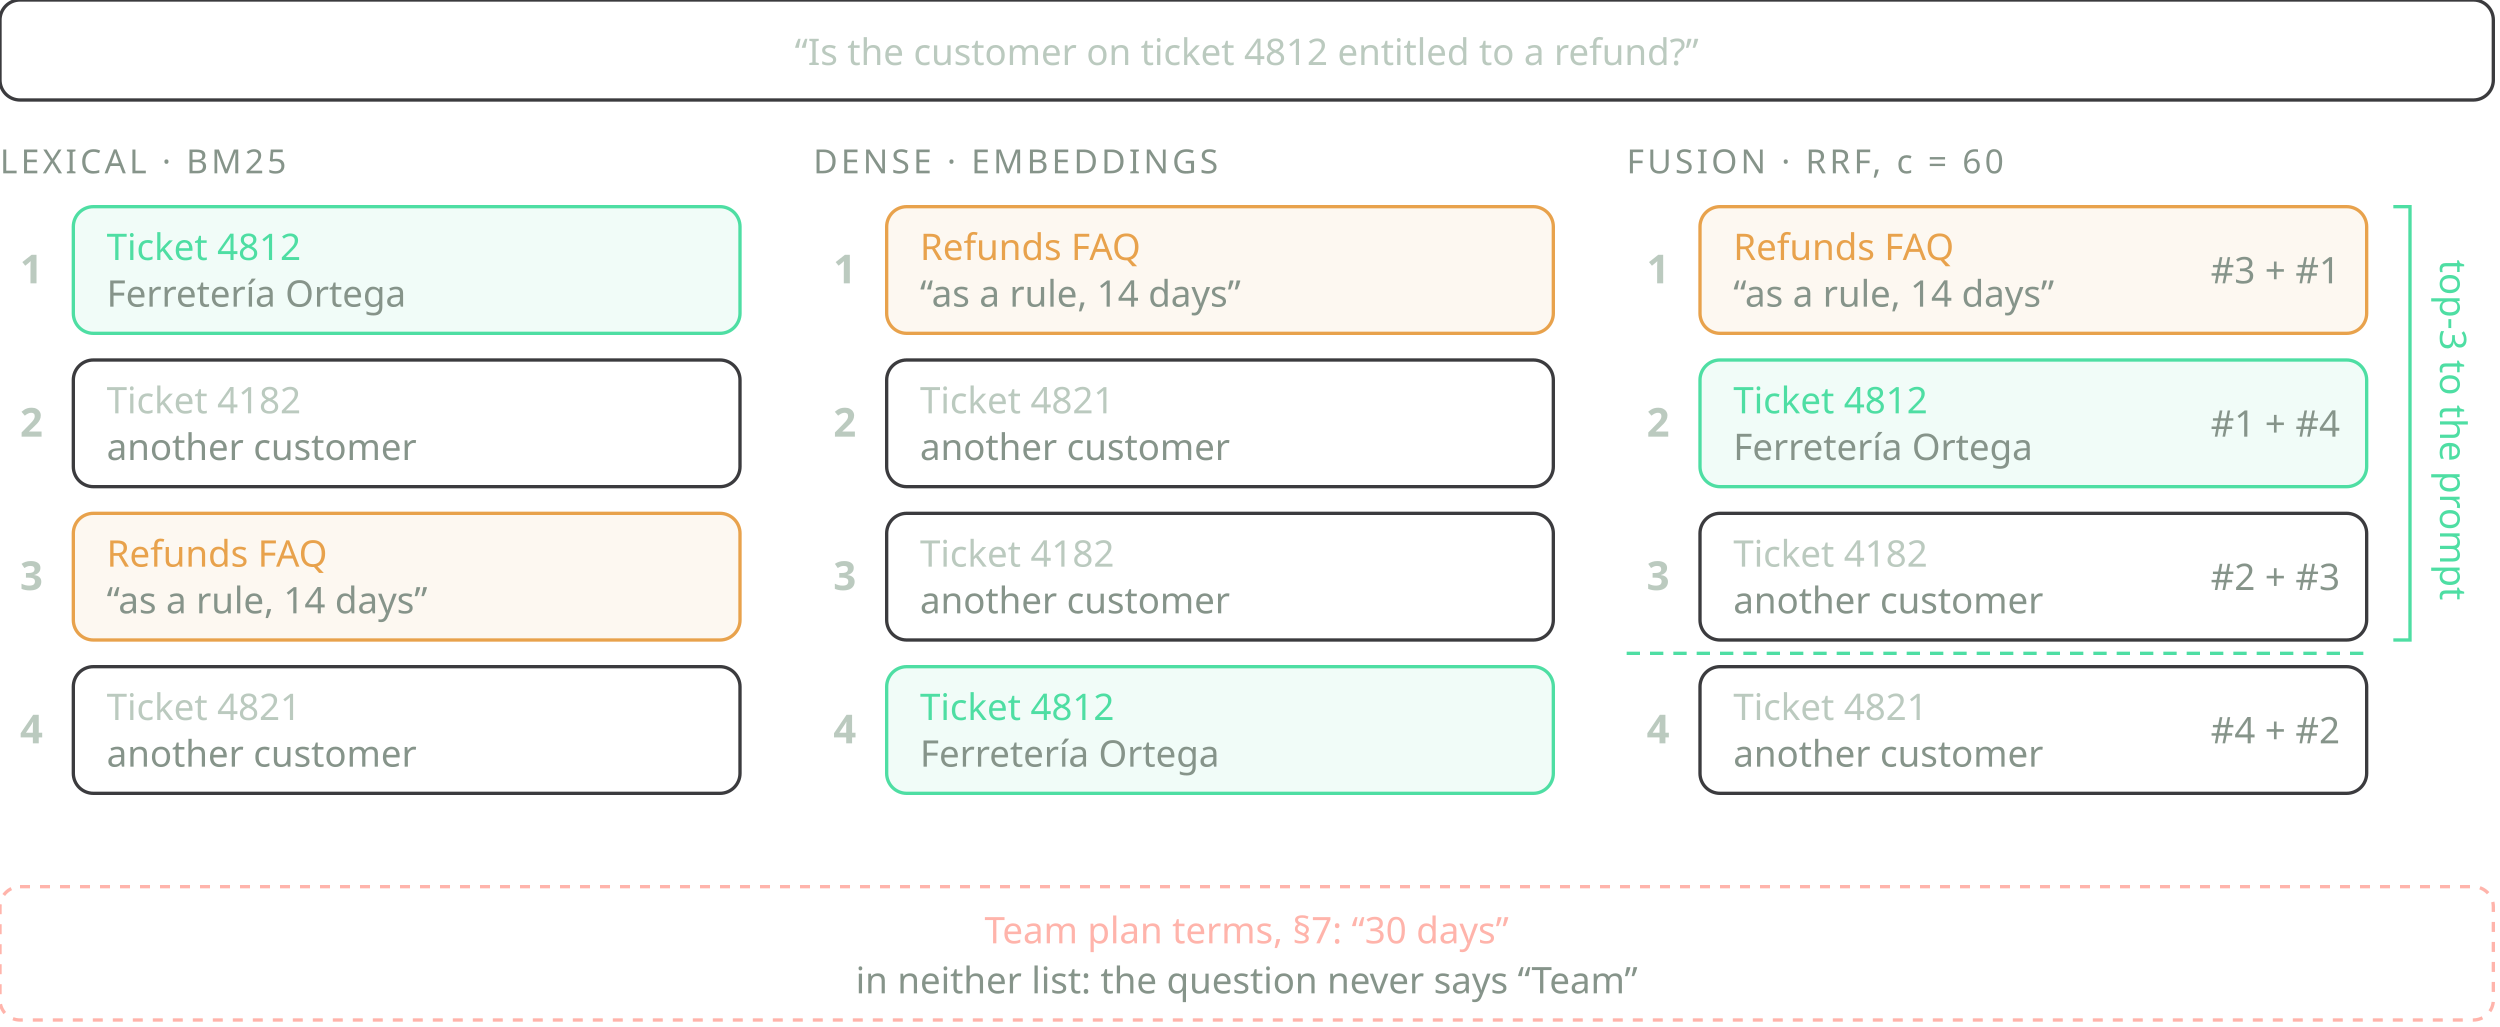
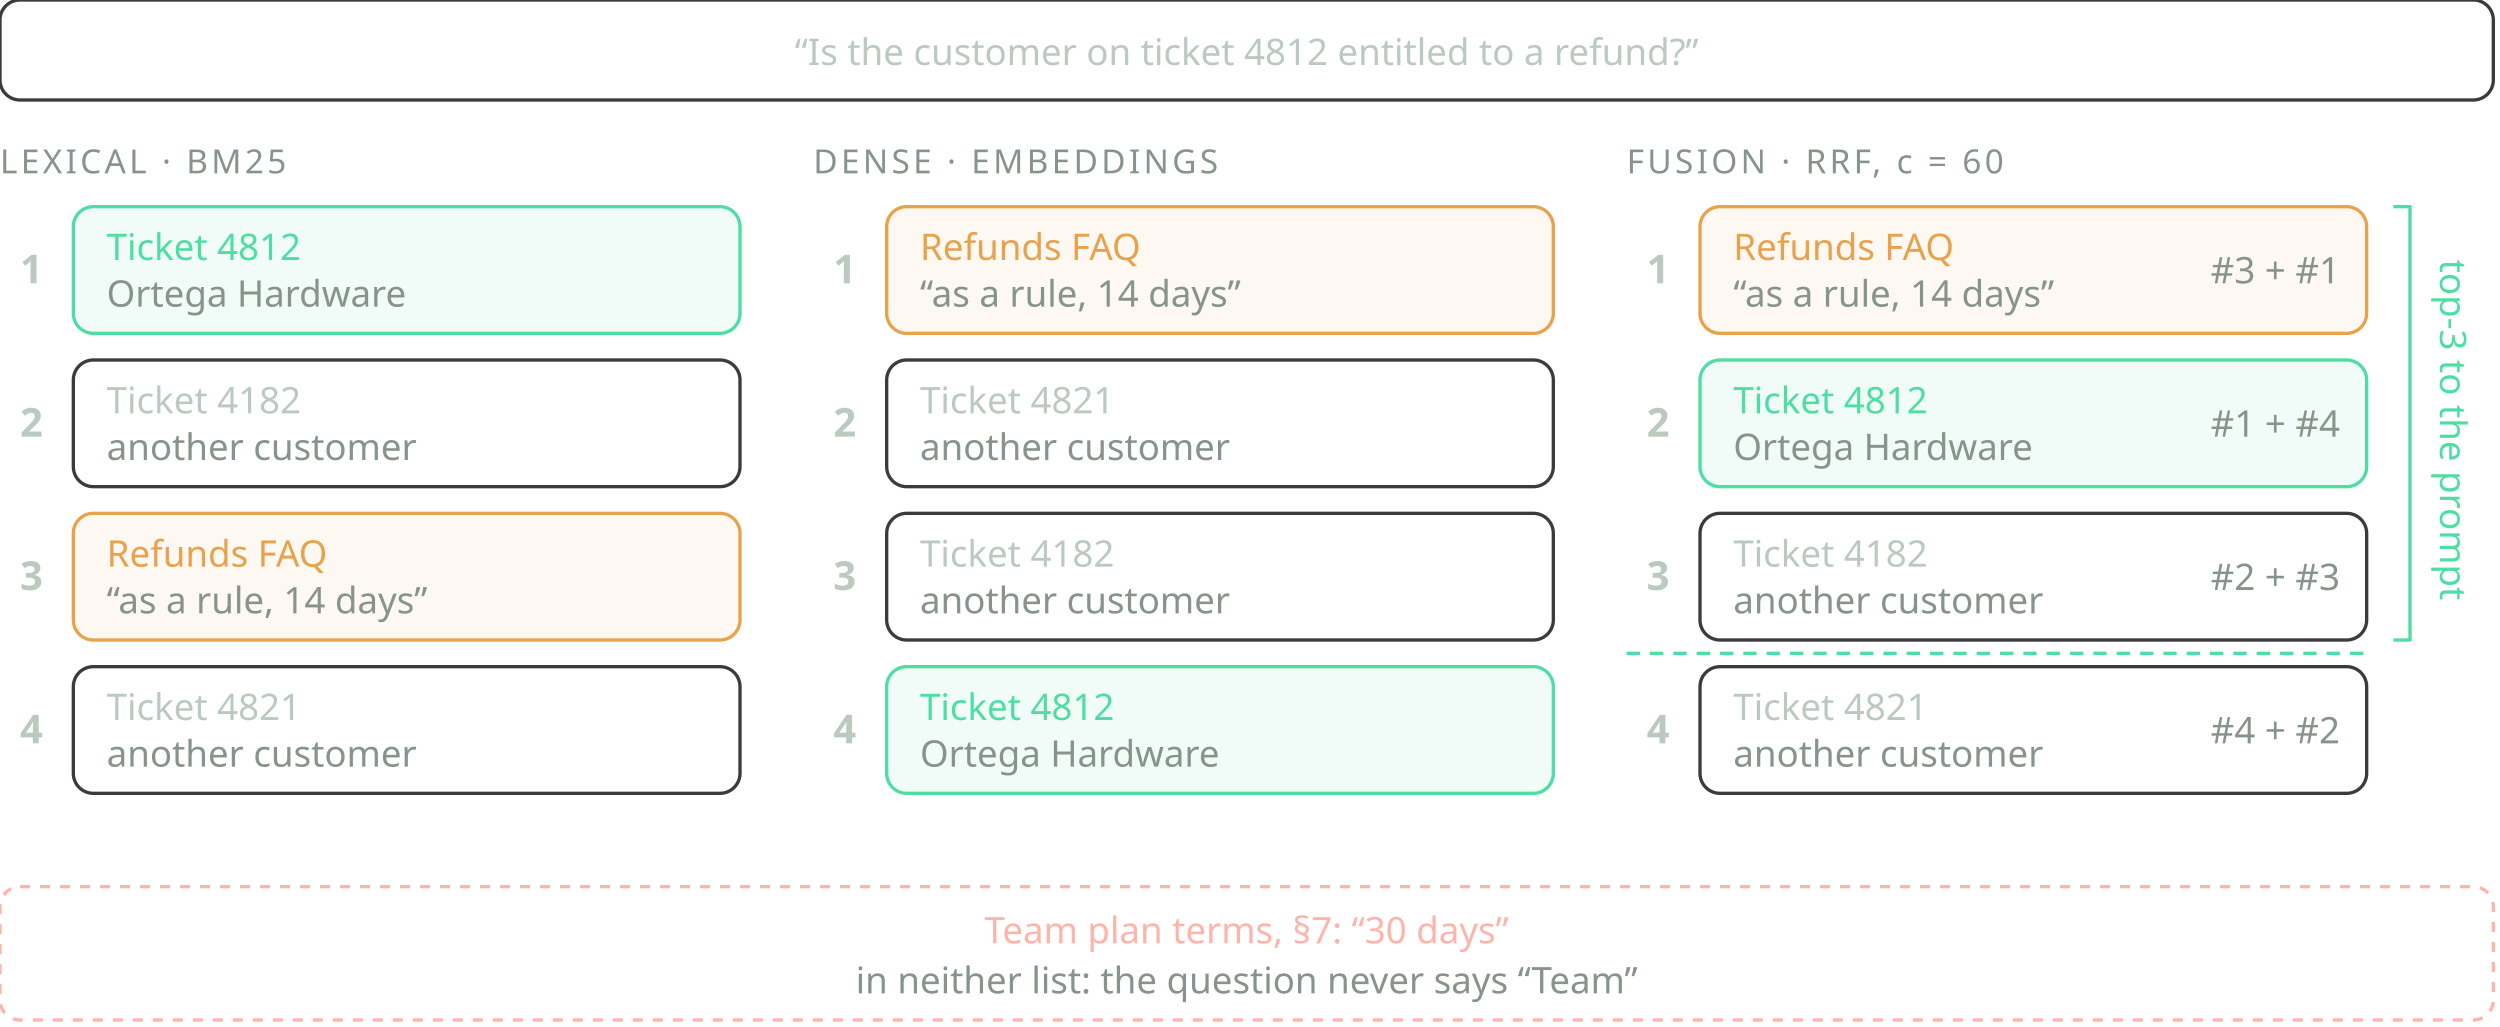
<svg xmlns="http://www.w3.org/2000/svg" viewBox="0 0 750 308" width="750" height="308" role="img" aria-label="The question “Is the customer on ticket 4812 entitled to a refund?” searched two ways. Lexical search, BM25, returns ticket 4812, ticket 4182, the refunds FAQ and ticket 4821, in that order. Dense search returns the FAQ, 4821, 4182 and 4812 fourth. Reciprocal rank fusion with c equal to 60 orders them: FAQ, ticket 4812, 4182 and 4821; the top three go to the prompt. Below, the Team plan terms, which give 30 days, appear in neither list because the question never says Team.">
  <style>
  text { font-family: ui-sans-serif, system-ui, sans-serif; fill: #bbcabf; }
  .bx { fill: none; stroke: #86948a; stroke-width: 1; }
  .bx.m { stroke: #4edea3; fill: rgba(78,222,163,0.08); }
  .bx.w { stroke: #e8a24c; fill: rgba(232,162,76,0.08); }
  .bx.x { fill: none; stroke: #ffb4ab; stroke-dasharray: 3 3; }
  .bx.g { stroke: #3b3b3e; }
  .lb { font-size: 12px; font-weight: 600; text-anchor: middle; }
  .sb { font-size: 10.5px; fill: #86948a; text-anchor: middle; }
  .tx { font-size: 11px; }
  .tx.d { fill: #86948a; }
  .mo { font-family: ui-monospace, SFMono-Regular, Menlo, monospace; font-size: 10.5px; }
  .hd { font-size: 10px; fill: #86948a; letter-spacing: 0.1em; }
  .m { fill: #4edea3; }
  .w { fill: #e8a24c; }
  .x { fill: #ffb4ab; }
  .ar { fill: none; stroke: #86948a; stroke-width: 1.2; marker-end: url(#a); }
  .ar.m { stroke: #4edea3; marker-end: url(#am); }
  .ar.x { stroke: #ffb4ab; stroke-dasharray: 3 3; marker-end: url(#ax); }
  .nb { fill: #1d1d1f; stroke: #ffb4ab; stroke-width: 1.2; }
  .nt { font-size: 10.5px; font-weight: 700; fill: #ffb4ab; text-anchor: middle; }
</style>
  <defs>
    <marker id="a" viewBox="0 0 8 8" refX="7" refY="4" markerWidth="7" markerHeight="7" orient="auto-start-reverse">
      <path d="M0,0.5 L7.5,4 L0,7.5 z" fill="#86948a" />
    </marker>
    <marker id="am" viewBox="0 0 8 8" refX="7" refY="4" markerWidth="7" markerHeight="7" orient="auto-start-reverse">
      <path d="M0,0.5 L7.5,4 L0,7.5 z" fill="#4edea3" />
    </marker>
    <marker id="ax" viewBox="0 0 8 8" refX="7" refY="4" markerWidth="7" markerHeight="7" orient="auto-start-reverse">
      <path d="M0,0.5 L7.5,4 L0,7.5 z" fill="#ffb4ab" />
    </marker>
  </defs>
  <rect class="bx g" x="0.0" y="0.0" width="748.0" height="30.0" rx="6" />
  <text class="tx" x="374.0" y="19.5" style="text-anchor:middle">“Is the customer on ticket 4812 entitled to a refund?”</text>
  <text class="hd" x="0.0" y="52.0">LEXICAL · BM25</text>
  <text class="hd" x="244.0" y="52.0">DENSE · EMBEDDINGS</text>
  <text class="hd" x="488.0" y="52.0">FUSION · RRF, c = 60</text>
  <text class="lb" x="6.0" y="85.0" style="text-anchor:start">1</text>
  <rect class="bx m" x="22.0" y="62.0" width="200.0" height="38.0" rx="6" />
  <text class="tx m" x="32.0" y="78.0">Ticket 4812</text>
-   <text class="tx d" x="32.0" y="92.0">Ferretería Ortega</text>
+   <text class="tx d" x="32.0" y="92.0">Ortega Hardware</text>
  <text class="lb" x="6.0" y="131.0" style="text-anchor:start">2</text>
  <rect class="bx g" x="22.0" y="108.0" width="200.0" height="38.0" rx="6" />
  <text class="tx" x="32.0" y="124.0">Ticket 4182</text>
  <text class="tx d" x="32.0" y="138.0">another customer</text>
  <text class="lb" x="6.0" y="177.0" style="text-anchor:start">3</text>
  <rect class="bx w" x="22.0" y="154.0" width="200.0" height="38.0" rx="6" />
  <text class="tx w" x="32.0" y="170.0">Refunds FAQ</text>
  <text class="tx d" x="32.0" y="184.0">“as a rule, 14 days”</text>
  <text class="lb" x="6.0" y="223.0" style="text-anchor:start">4</text>
  <rect class="bx g" x="22.0" y="200.0" width="200.0" height="38.0" rx="6" />
  <text class="tx" x="32.0" y="216.0">Ticket 4821</text>
  <text class="tx d" x="32.0" y="230.0">another customer</text>
  <text class="lb" x="250.0" y="85.0" style="text-anchor:start">1</text>
  <rect class="bx w" x="266.0" y="62.0" width="200.0" height="38.0" rx="6" />
  <text class="tx w" x="276.0" y="78.0">Refunds FAQ</text>
  <text class="tx d" x="276.0" y="92.0">“as a rule, 14 days”</text>
  <text class="lb" x="250.0" y="131.0" style="text-anchor:start">2</text>
  <rect class="bx g" x="266.0" y="108.0" width="200.0" height="38.0" rx="6" />
  <text class="tx" x="276.0" y="124.0">Ticket 4821</text>
  <text class="tx d" x="276.0" y="138.0">another customer</text>
  <text class="lb" x="250.0" y="177.0" style="text-anchor:start">3</text>
  <rect class="bx g" x="266.0" y="154.0" width="200.0" height="38.0" rx="6" />
  <text class="tx" x="276.0" y="170.0">Ticket 4182</text>
  <text class="tx d" x="276.0" y="184.0">another customer</text>
  <text class="lb" x="250.0" y="223.0" style="text-anchor:start">4</text>
  <rect class="bx m" x="266.0" y="200.0" width="200.0" height="38.0" rx="6" />
  <text class="tx m" x="276.0" y="216.0">Ticket 4812</text>
-   <text class="tx d" x="276.0" y="230.0">Ferretería Ortega</text>
+   <text class="tx d" x="276.0" y="230.0">Ortega Hardware</text>
  <text class="lb" x="494.0" y="85.0" style="text-anchor:start">1</text>
  <rect class="bx w" x="510.0" y="62.0" width="200.0" height="38.0" rx="6" />
  <text class="tx w" x="520.0" y="78.0">Refunds FAQ</text>
  <text class="tx d" x="520.0" y="92.0">“as a rule, 14 days”</text>
  <text class="tx d" x="702.0" y="85.0" style="text-anchor:end">#3 + #1</text>
  <text class="lb" x="494.0" y="131.0" style="text-anchor:start">2</text>
  <rect class="bx m" x="510.0" y="108.0" width="200.0" height="38.0" rx="6" />
  <text class="tx m" x="520.0" y="124.0">Ticket 4812</text>
-   <text class="tx d" x="520.0" y="138.0">Ferretería Ortega</text>
+   <text class="tx d" x="520.0" y="138.0">Ortega Hardware</text>
  <text class="tx d" x="702.0" y="131.0" style="text-anchor:end">#1 + #4</text>
  <text class="lb" x="494.0" y="177.0" style="text-anchor:start">3</text>
  <rect class="bx g" x="510.0" y="154.0" width="200.0" height="38.0" rx="6" />
  <text class="tx" x="520.0" y="170.0">Ticket 4182</text>
  <text class="tx d" x="520.0" y="184.0">another customer</text>
  <text class="tx d" x="702.0" y="177.0" style="text-anchor:end">#2 + #3</text>
  <text class="lb" x="494.0" y="223.0" style="text-anchor:start">4</text>
  <rect class="bx g" x="510.0" y="200.0" width="200.0" height="38.0" rx="6" />
  <text class="tx" x="520.0" y="216.0">Ticket 4821</text>
  <text class="tx d" x="520.0" y="230.0">another customer</text>
  <text class="tx d" x="702.0" y="223.0" style="text-anchor:end">#4 + #2</text>
  <line x1="488" y1="196.0" x2="710" y2="196.0" stroke="#4edea3" stroke-dasharray="4 3" />
  <path d="M718.0,62.0 h5 V192.0 h-5" fill="none" stroke="#4edea3" />
  <text class="tx m" transform="translate(732.0,129.0) rotate(90)" style="text-anchor:middle">top-3 to the prompt</text>
  <rect class="bx x" x="0.0" y="266.0" width="748.0" height="40.0" rx="6" />
  <text class="tx x" x="374.0" y="283.0" style="text-anchor:middle">Team plan terms, §7: “30 days”</text>
  <text class="tx d" x="374.0" y="298.0" style="text-anchor:middle">in neither list: the question never says “Team”</text>
</svg>
